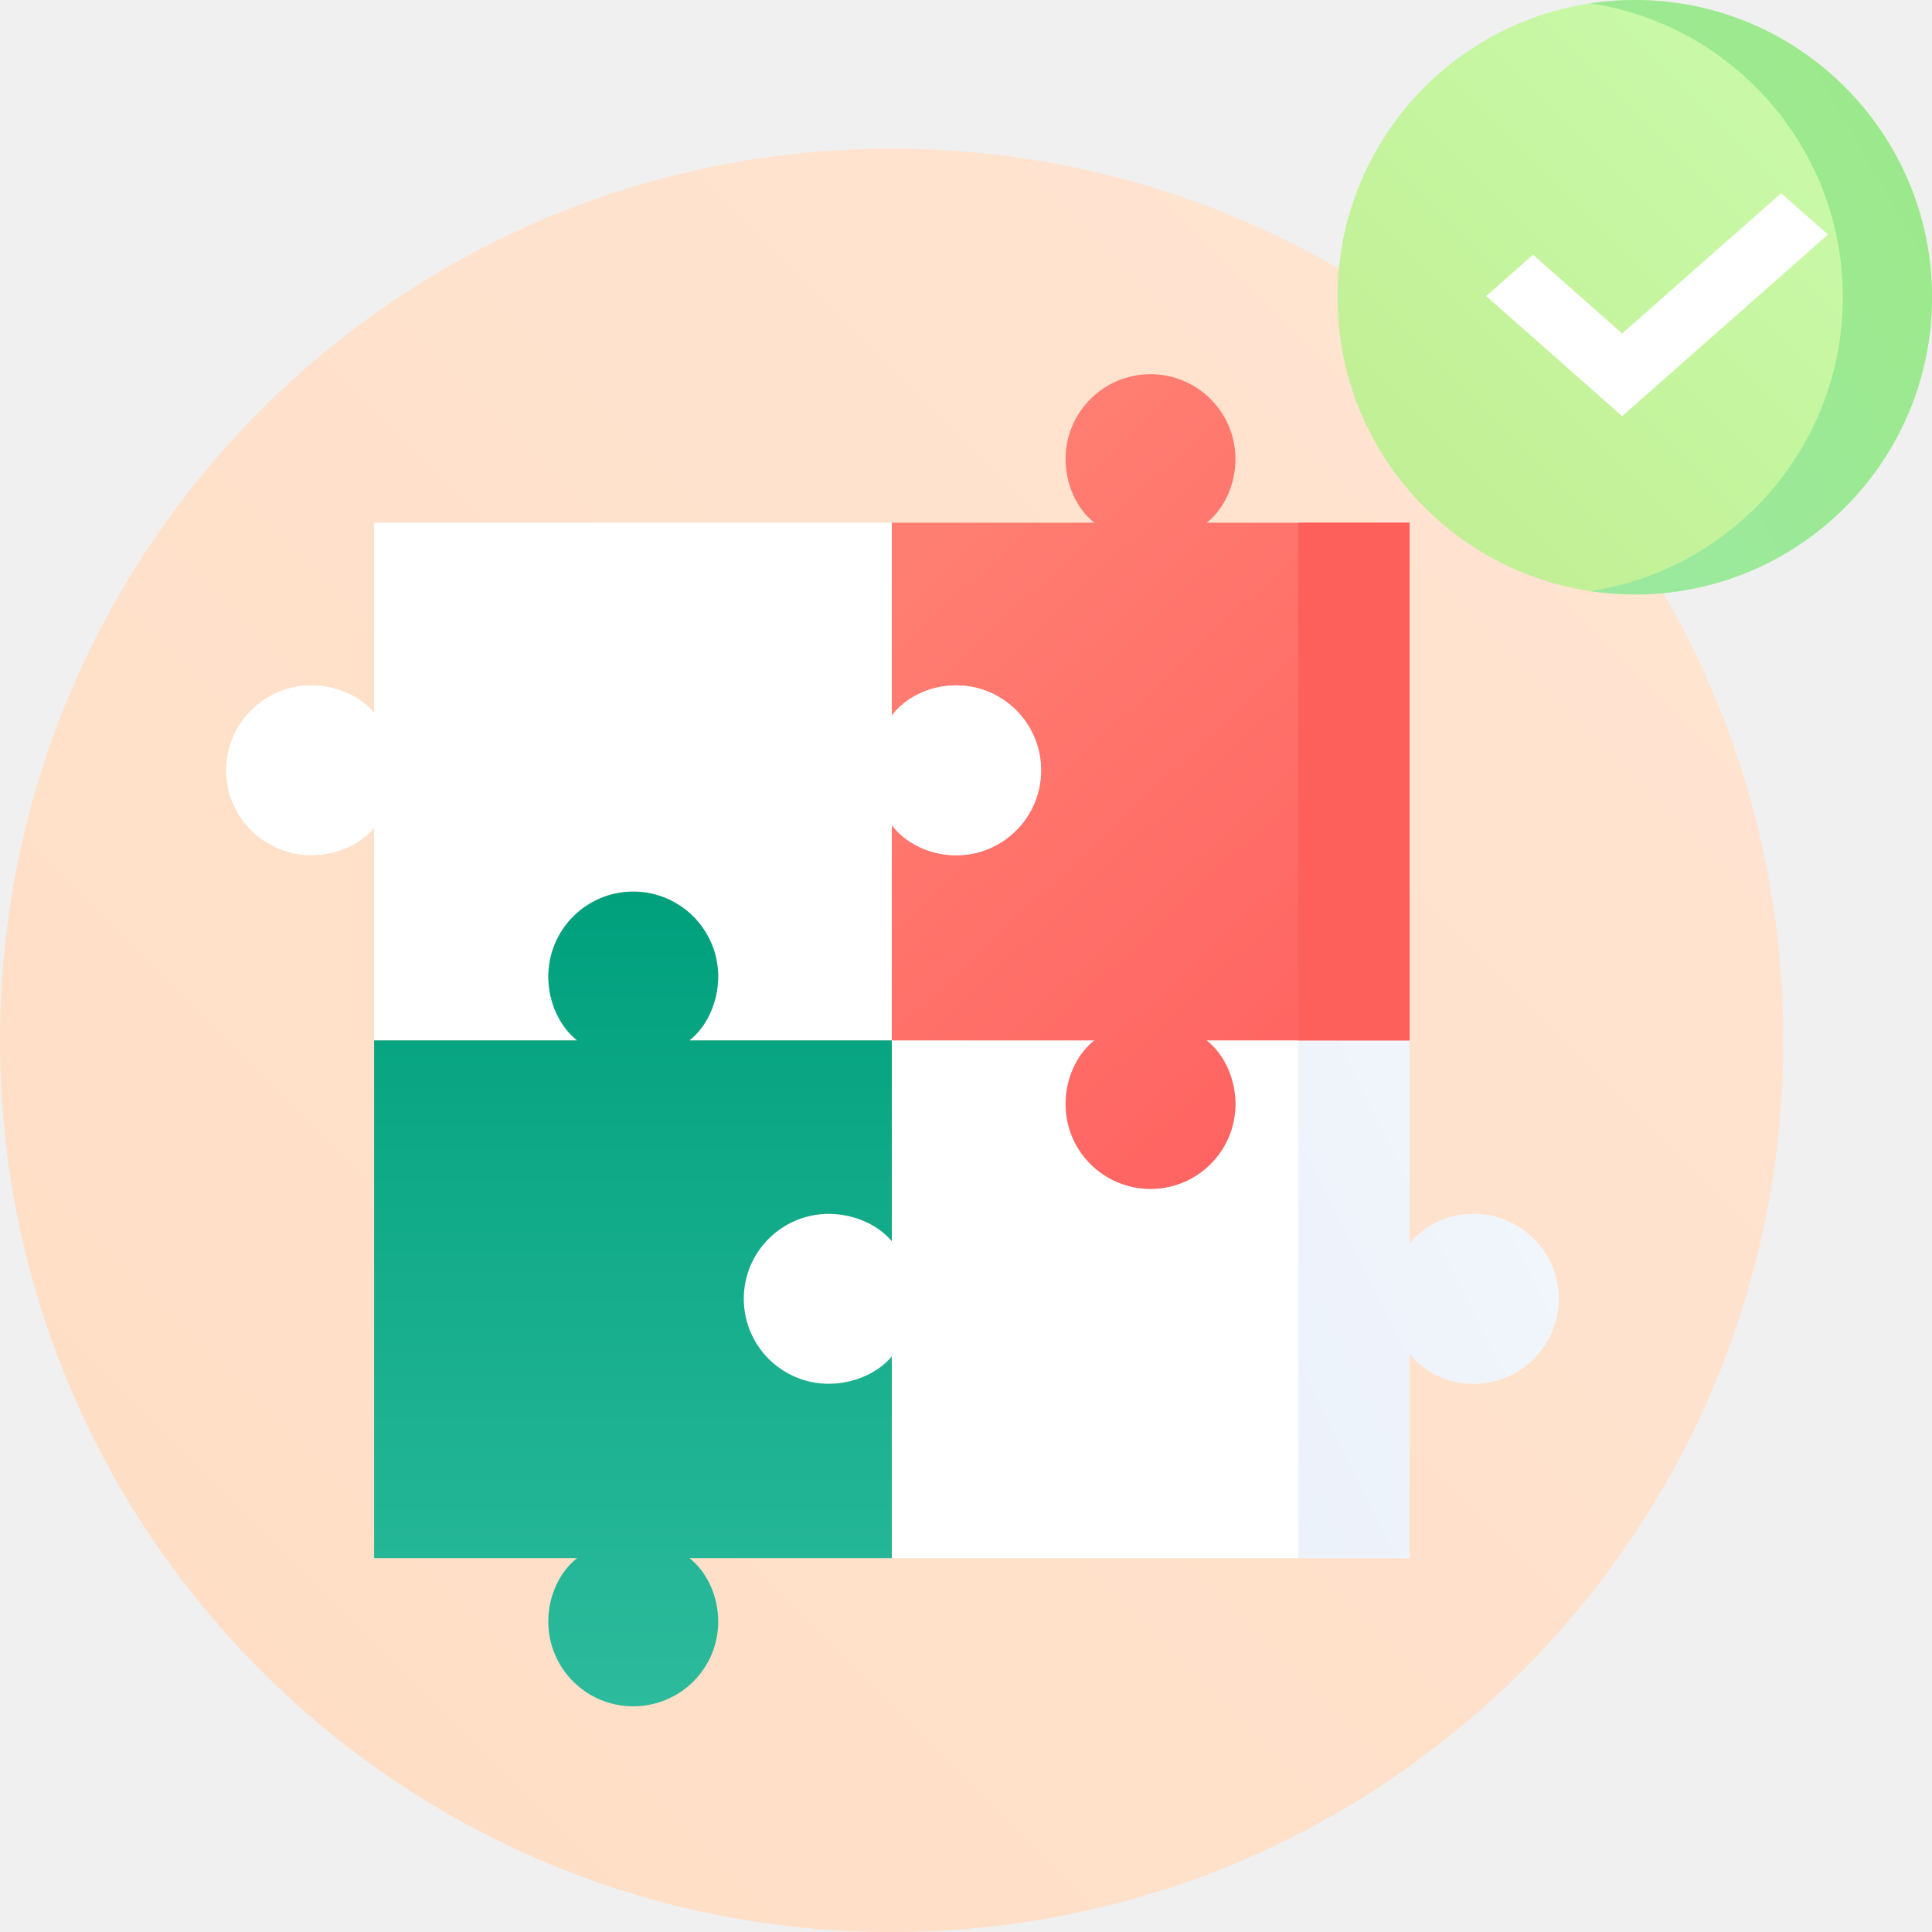
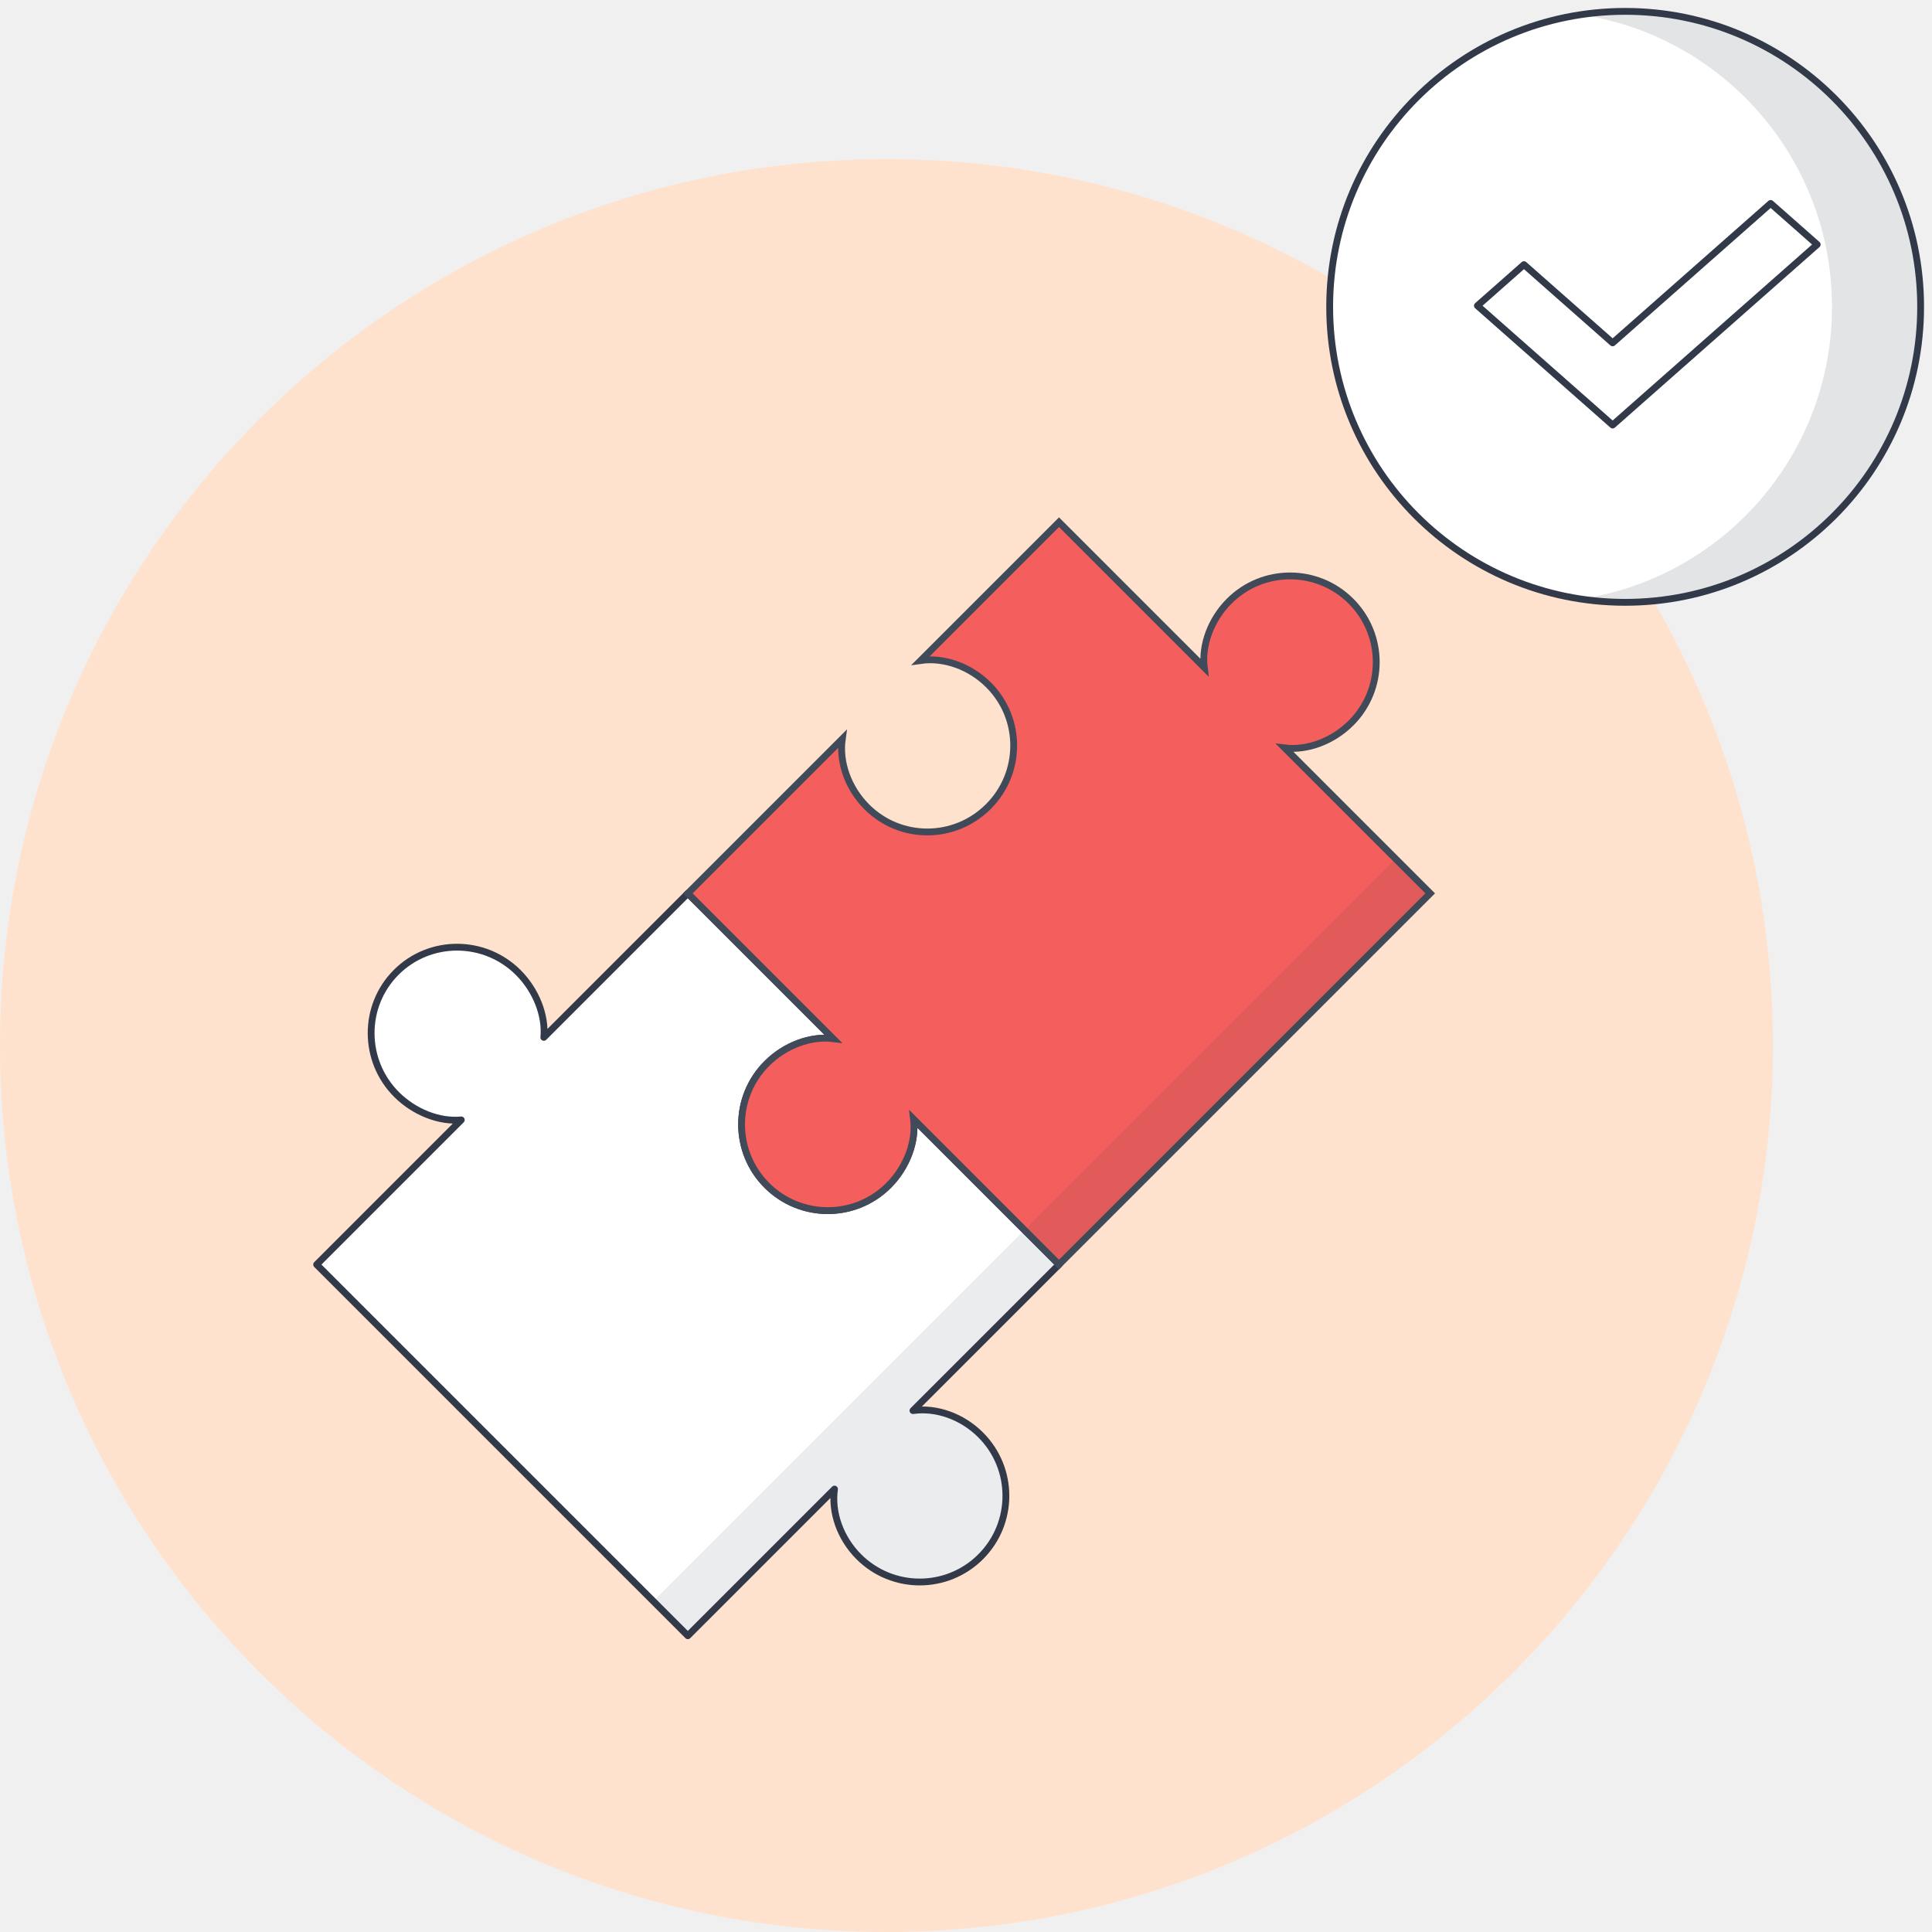
- <svg xmlns="http://www.w3.org/2000/svg" width="130" height="130" viewBox="0 0 130 130" fill="none">
-   <path fill-rule="evenodd" clip-rule="evenodd" d="M60 130C93.137 130 120 103.137 120 70C120 36.863 93.137 10 60 10C26.863 10 0 36.863 0 70C0 103.137 26.863 130 60 130Z" fill="url(#paint0_linear)" />
-   <path fill-rule="evenodd" clip-rule="evenodd" d="M99.16 81.678C97.406 81.678 95.777 82.469 94.842 83.713V70.007H81.195C82.382 70.943 83.132 72.588 83.132 74.296C83.132 77.453 80.573 80.001 77.416 80.001C74.258 80.001 71.699 77.439 71.699 74.282C71.699 72.573 72.449 70.943 73.636 70.007H60.008V83.522C59.072 82.389 57.427 81.678 55.765 81.678C52.608 81.678 50.028 84.238 50.028 87.395C50.028 90.552 52.617 93.112 55.775 93.112C57.437 93.112 59.073 92.402 60.008 91.269V104.842H94.842V91.077C95.777 92.321 97.406 93.112 99.16 93.112C102.317 93.112 104.877 90.552 104.877 87.395C104.877 84.238 102.317 81.678 99.16 81.678Z" fill="white" />
-   <path opacity="0.4" fill-rule="evenodd" clip-rule="evenodd" d="M99.16 81.678C97.406 81.678 95.777 82.469 94.842 83.713V70.007H87.361V104.842H94.842V91.077C95.777 92.321 97.406 93.112 99.16 93.112C102.317 93.112 104.876 90.552 104.876 87.395C104.876 84.238 102.317 81.678 99.16 81.678Z" fill="url(#paint1_linear)" />
-   <path fill-rule="evenodd" clip-rule="evenodd" d="M94.842 35.173H81.195C82.382 34.238 83.132 32.6 83.132 30.893C83.132 27.735 80.573 25.179 77.415 25.179C74.258 25.179 71.699 27.733 71.699 30.891C71.699 32.599 72.449 34.238 73.636 35.173H60.007V48.151C60.943 46.907 62.586 46.116 64.34 46.116C67.497 46.116 70.037 48.676 70.037 51.833C70.037 54.99 67.507 57.55 64.35 57.55C62.595 57.55 60.943 56.759 60.007 55.515V70.007H73.636C72.449 70.943 71.699 72.58 71.699 74.288C71.699 77.445 74.258 80.001 77.415 80.001C80.573 80.001 83.132 77.447 83.132 74.29C83.132 72.581 82.382 70.943 81.195 70.007H94.842V35.173Z" fill="url(#paint2_linear)" />
-   <rect x="87.361" y="35.173" width="7.481" height="34.834" fill="#FD5F5A" />
-   <path fill-rule="evenodd" clip-rule="evenodd" d="M64.34 46.117C62.586 46.117 60.943 46.907 60.007 48.151V35.173H25.173V47.96C24.238 46.827 22.607 46.117 20.945 46.117C17.788 46.117 15.216 48.676 15.216 51.833C15.216 54.991 17.794 57.55 20.951 57.55C22.614 57.55 24.238 56.84 25.173 55.707V70.007H38.819C37.639 69.072 36.893 67.42 36.893 65.718C36.893 62.561 39.453 59.995 42.61 59.995C45.767 59.995 48.327 62.564 48.327 65.721C48.327 67.424 47.582 69.073 46.401 70.008H60.007V55.516C60.943 56.759 62.586 57.55 64.34 57.55C67.497 57.55 70.057 54.991 70.057 51.834C70.057 48.676 67.497 46.117 64.34 46.117Z" fill="white" />
-   <path fill-rule="evenodd" clip-rule="evenodd" d="M55.765 81.678C57.427 81.678 59.072 82.389 60.008 83.522V70.007H46.39C47.577 69.072 48.327 67.42 48.327 65.712C48.327 62.555 45.768 59.992 42.61 59.992C39.453 59.992 36.894 62.557 36.894 65.714C36.894 67.422 37.644 69.072 38.831 70.007H25.173V104.842H38.831C37.644 105.777 36.894 107.399 36.894 109.107C36.894 112.265 39.453 114.813 42.61 114.813C45.768 114.813 48.327 112.27 48.327 109.113C48.327 107.405 47.577 105.777 46.39 104.842H60.008V91.269C59.072 92.402 57.427 93.112 55.765 93.112C52.607 93.112 50.048 90.553 50.048 87.395C50.048 84.238 52.607 81.678 55.765 81.678Z" fill="url(#paint3_linear)" />
-   <path fill-rule="evenodd" clip-rule="evenodd" d="M110 40C121.046 40 130 31.046 130 20C130 8.954 121.046 0 110 0C98.954 0 90 8.954 90 20C90 31.046 98.954 40 110 40Z" fill="url(#paint4_linear)" />
-   <path fill-rule="evenodd" clip-rule="evenodd" d="M107 39.776C107.979 39.924 108.98 40 110 40C121.046 40 130 31.046 130 20C130 8.954 121.046 0 110 0C108.98 0 107.979 0.076 107 0.224C116.623 1.671 124 9.974 124 20C124 30.026 116.623 38.329 107 39.776Z" fill="url(#paint5_linear)" />
-   <path fill-rule="evenodd" clip-rule="evenodd" d="M109.153 28L100 19.923L103.152 17.142L109.153 22.438L119.848 13L123 15.781L109.153 28Z" fill="white" />
-   <defs>
-     <linearGradient id="paint0_linear" x1="60" y1="190" x2="180" y2="70" gradientUnits="userSpaceOnUse">
-       <stop stop-color="#FFDDC3" />
-       <stop offset="1" stop-color="#FFE5D3" />
-     </linearGradient>
-     <linearGradient id="paint1_linear" x1="96.118" y1="122.259" x2="124.08" y2="108.199" gradientUnits="userSpaceOnUse">
-       <stop stop-color="#CFDDF2" />
-       <stop offset="1" stop-color="#DFEAF9" />
-     </linearGradient>
-     <linearGradient id="paint2_linear" x1="56.726" y1="41.467" x2="93.731" y2="81.039" gradientUnits="userSpaceOnUse">
-       <stop stop-color="#FF7E72" />
-       <stop offset="1" stop-color="#FF5E5E" />
-     </linearGradient>
-     <linearGradient id="paint3_linear" x1="25.173" y1="59.992" x2="25.173" y2="114.813" gradientUnits="userSpaceOnUse">
-       <stop stop-color="#00A07D" />
-       <stop offset="1" stop-color="#2CBB9C" />
-     </linearGradient>
-     <linearGradient id="paint4_linear" x1="110" y1="60" x2="150" y2="20" gradientUnits="userSpaceOnUse">
-       <stop stop-color="#BFED91" />
-       <stop offset="1" stop-color="#CCFDAE" />
-     </linearGradient>
-     <linearGradient id="paint5_linear" x1="118.5" y1="-20" x2="83.93" y2="-0.122" gradientUnits="userSpaceOnUse">
-       <stop stop-color="#9DE988" />
-       <stop offset="1" stop-color="#9AE9A0" />
-     </linearGradient>
-   </defs>
+ <svg xmlns="http://www.w3.org/2000/svg" width="170" height="170" viewBox="0 0 170 170" fill="none">
+   <path fill-rule="evenodd" clip-rule="evenodd" d="M78 170C121.078 170 156 135.078 156 92C156 48.922 121.078 14 78 14C34.922 14 0 48.922 0 92C0 135.078 34.922 170 78 170Z" fill="#FFE2CD" />
+   <path fill-rule="evenodd" clip-rule="evenodd" d="M86.29 126.262C84.645 124.617 82.377 123.832 80.334 124.121L93.185 111.271L80.389 98.475C80.625 100.465 79.786 102.711 78.185 104.312C75.224 107.273 70.436 107.262 67.475 104.301C64.515 101.341 64.517 96.539 67.478 93.579C69.079 91.977 71.311 91.151 73.302 91.388L60.523 78.609L47.852 91.281C48.037 89.341 47.161 87.133 45.602 85.574C42.642 82.614 37.824 82.595 34.863 85.556C31.903 88.516 31.93 93.343 34.891 96.304C36.45 97.863 38.649 98.73 40.588 98.544L27.862 111.271L60.523 143.932L73.429 131.027C73.14 133.07 73.925 135.338 75.57 136.983C78.53 139.943 83.33 139.943 86.29 136.983C89.251 134.022 89.251 129.223 86.29 126.262Z" fill="white" stroke="#323A4A" stroke-width="0.6" stroke-linecap="round" stroke-linejoin="round" />
+   <path opacity="0.1" fill-rule="evenodd" clip-rule="evenodd" d="M86.29 126.262C84.645 124.617 82.377 123.832 80.334 124.121L93.184 111.271L90.148 108.234L57.486 140.896L60.523 143.932L73.429 131.026C73.139 133.069 73.925 135.338 75.569 136.983C78.53 139.943 83.329 139.943 86.29 136.983C89.25 134.022 89.25 129.222 86.29 126.262Z" fill="#323A4A" />
+   <path d="M125.846 78.609L113.05 65.813C115.04 66.05 117.279 65.218 118.88 63.617C121.841 60.656 121.837 55.86 118.877 52.9C115.917 49.939 111.122 49.934 108.162 52.894C106.56 54.496 105.726 56.736 105.963 58.726L93.184 45.948L81.016 58.116C83.059 57.827 85.341 58.626 86.986 60.27C89.946 63.231 89.928 68.012 86.967 70.972C84.007 73.933 79.235 73.96 76.274 71C74.63 69.355 73.821 67.064 74.111 65.021L60.523 78.609L73.301 91.388C71.311 91.151 69.073 91.983 67.472 93.584C64.511 96.545 64.515 101.341 67.475 104.301C70.436 107.262 75.23 107.267 78.19 104.307C79.792 102.705 80.625 100.465 80.388 98.475L93.184 111.271L125.846 78.609Z" fill="#F45E5D" stroke="#404A59" stroke-width="0.6" />
+   <path opacity="0.1" fill-rule="evenodd" clip-rule="evenodd" d="M122.81 75.573L125.846 78.609L93.185 111.271L90.148 108.234L122.81 75.573Z" fill="#323A4A" />
+   <path fill-rule="evenodd" clip-rule="evenodd" d="M143 53C157.359 53 169 41.359 169 27C169 12.641 157.359 1 143 1C128.641 1 117 12.641 117 27C117 41.359 128.641 53 143 53Z" fill="white" stroke="#323A4A" stroke-width="0.6" stroke-linecap="round" stroke-linejoin="round" />
+   <path opacity="0.14" fill-rule="evenodd" clip-rule="evenodd" d="M139.1 52.709C140.372 52.901 141.675 53 143 53C157.36 53 169 41.359 169 27C169 12.641 157.36 1 143 1C141.675 1 140.372 1.099 139.1 1.291C151.609 3.172 161.2 13.966 161.2 27C161.2 40.034 151.609 50.828 139.1 52.709Z" fill="#323A4A" />
+   <path fill-rule="evenodd" clip-rule="evenodd" d="M141.899 37.4L130 26.9L134.097 23.285L141.899 30.169L155.803 17.9L159.9 21.515L141.899 37.4Z" fill="white" stroke="#323A4A" stroke-width="0.6" stroke-linecap="round" stroke-linejoin="round" />
</svg>
